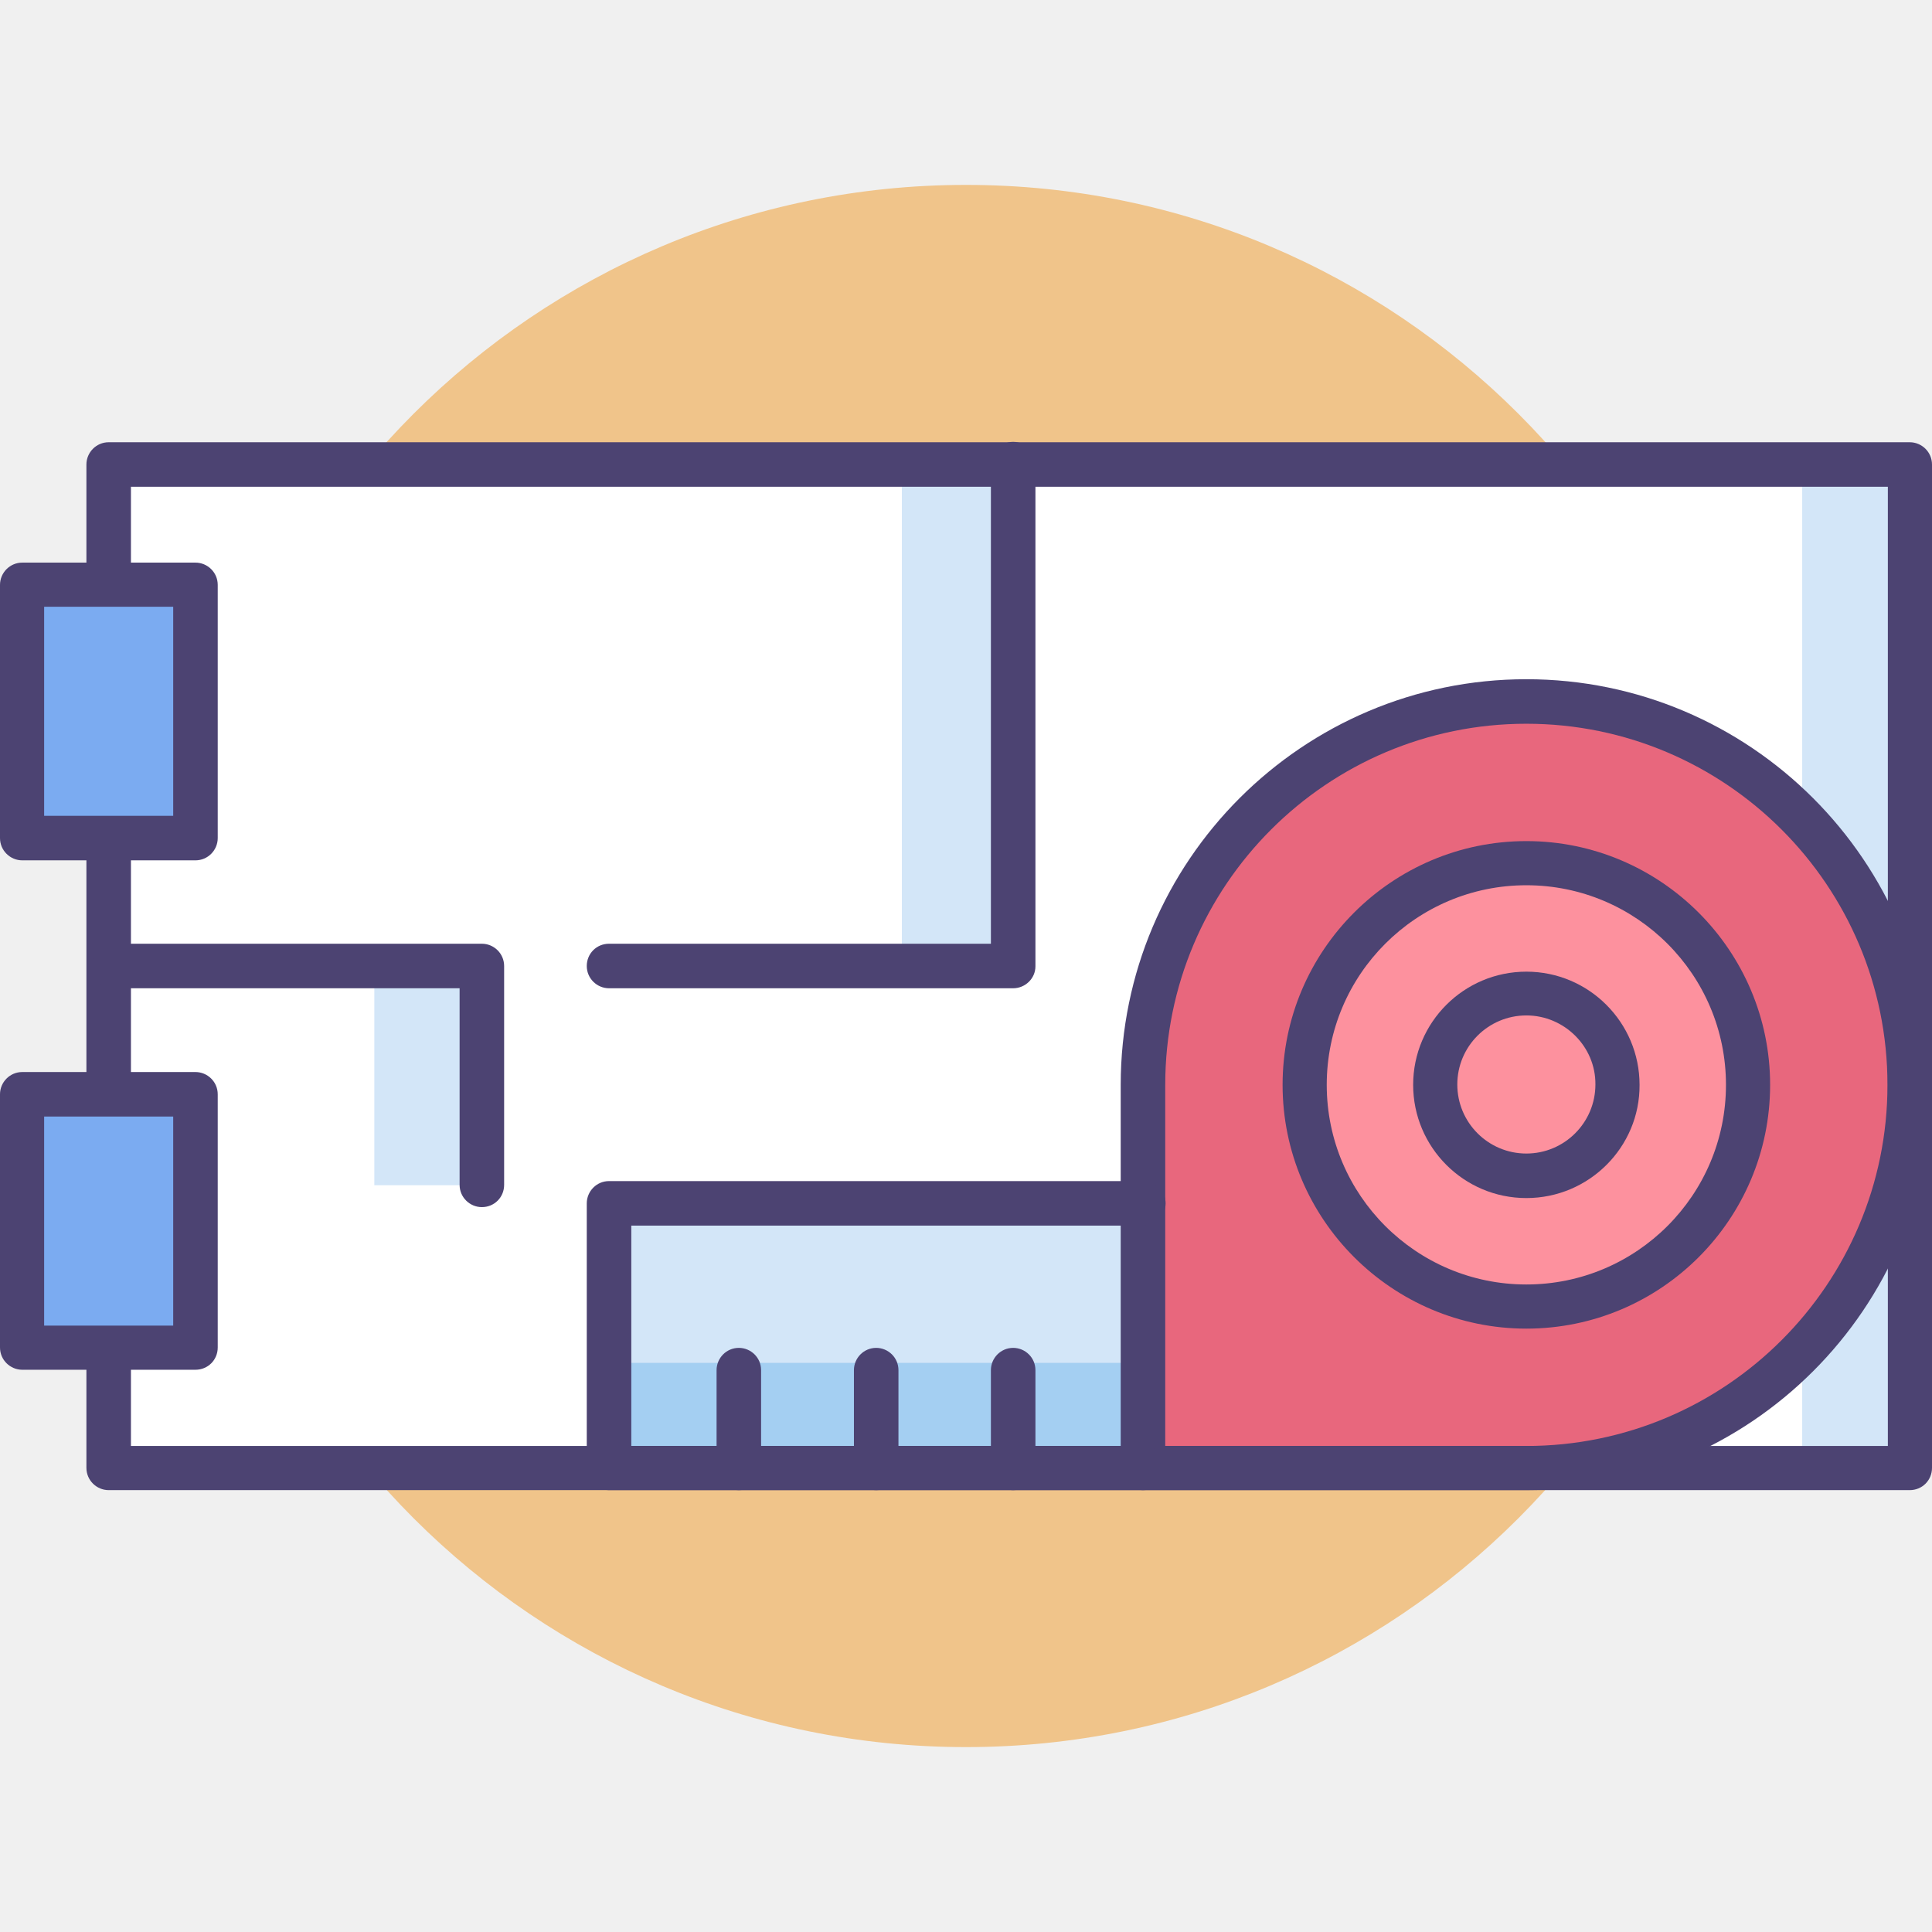
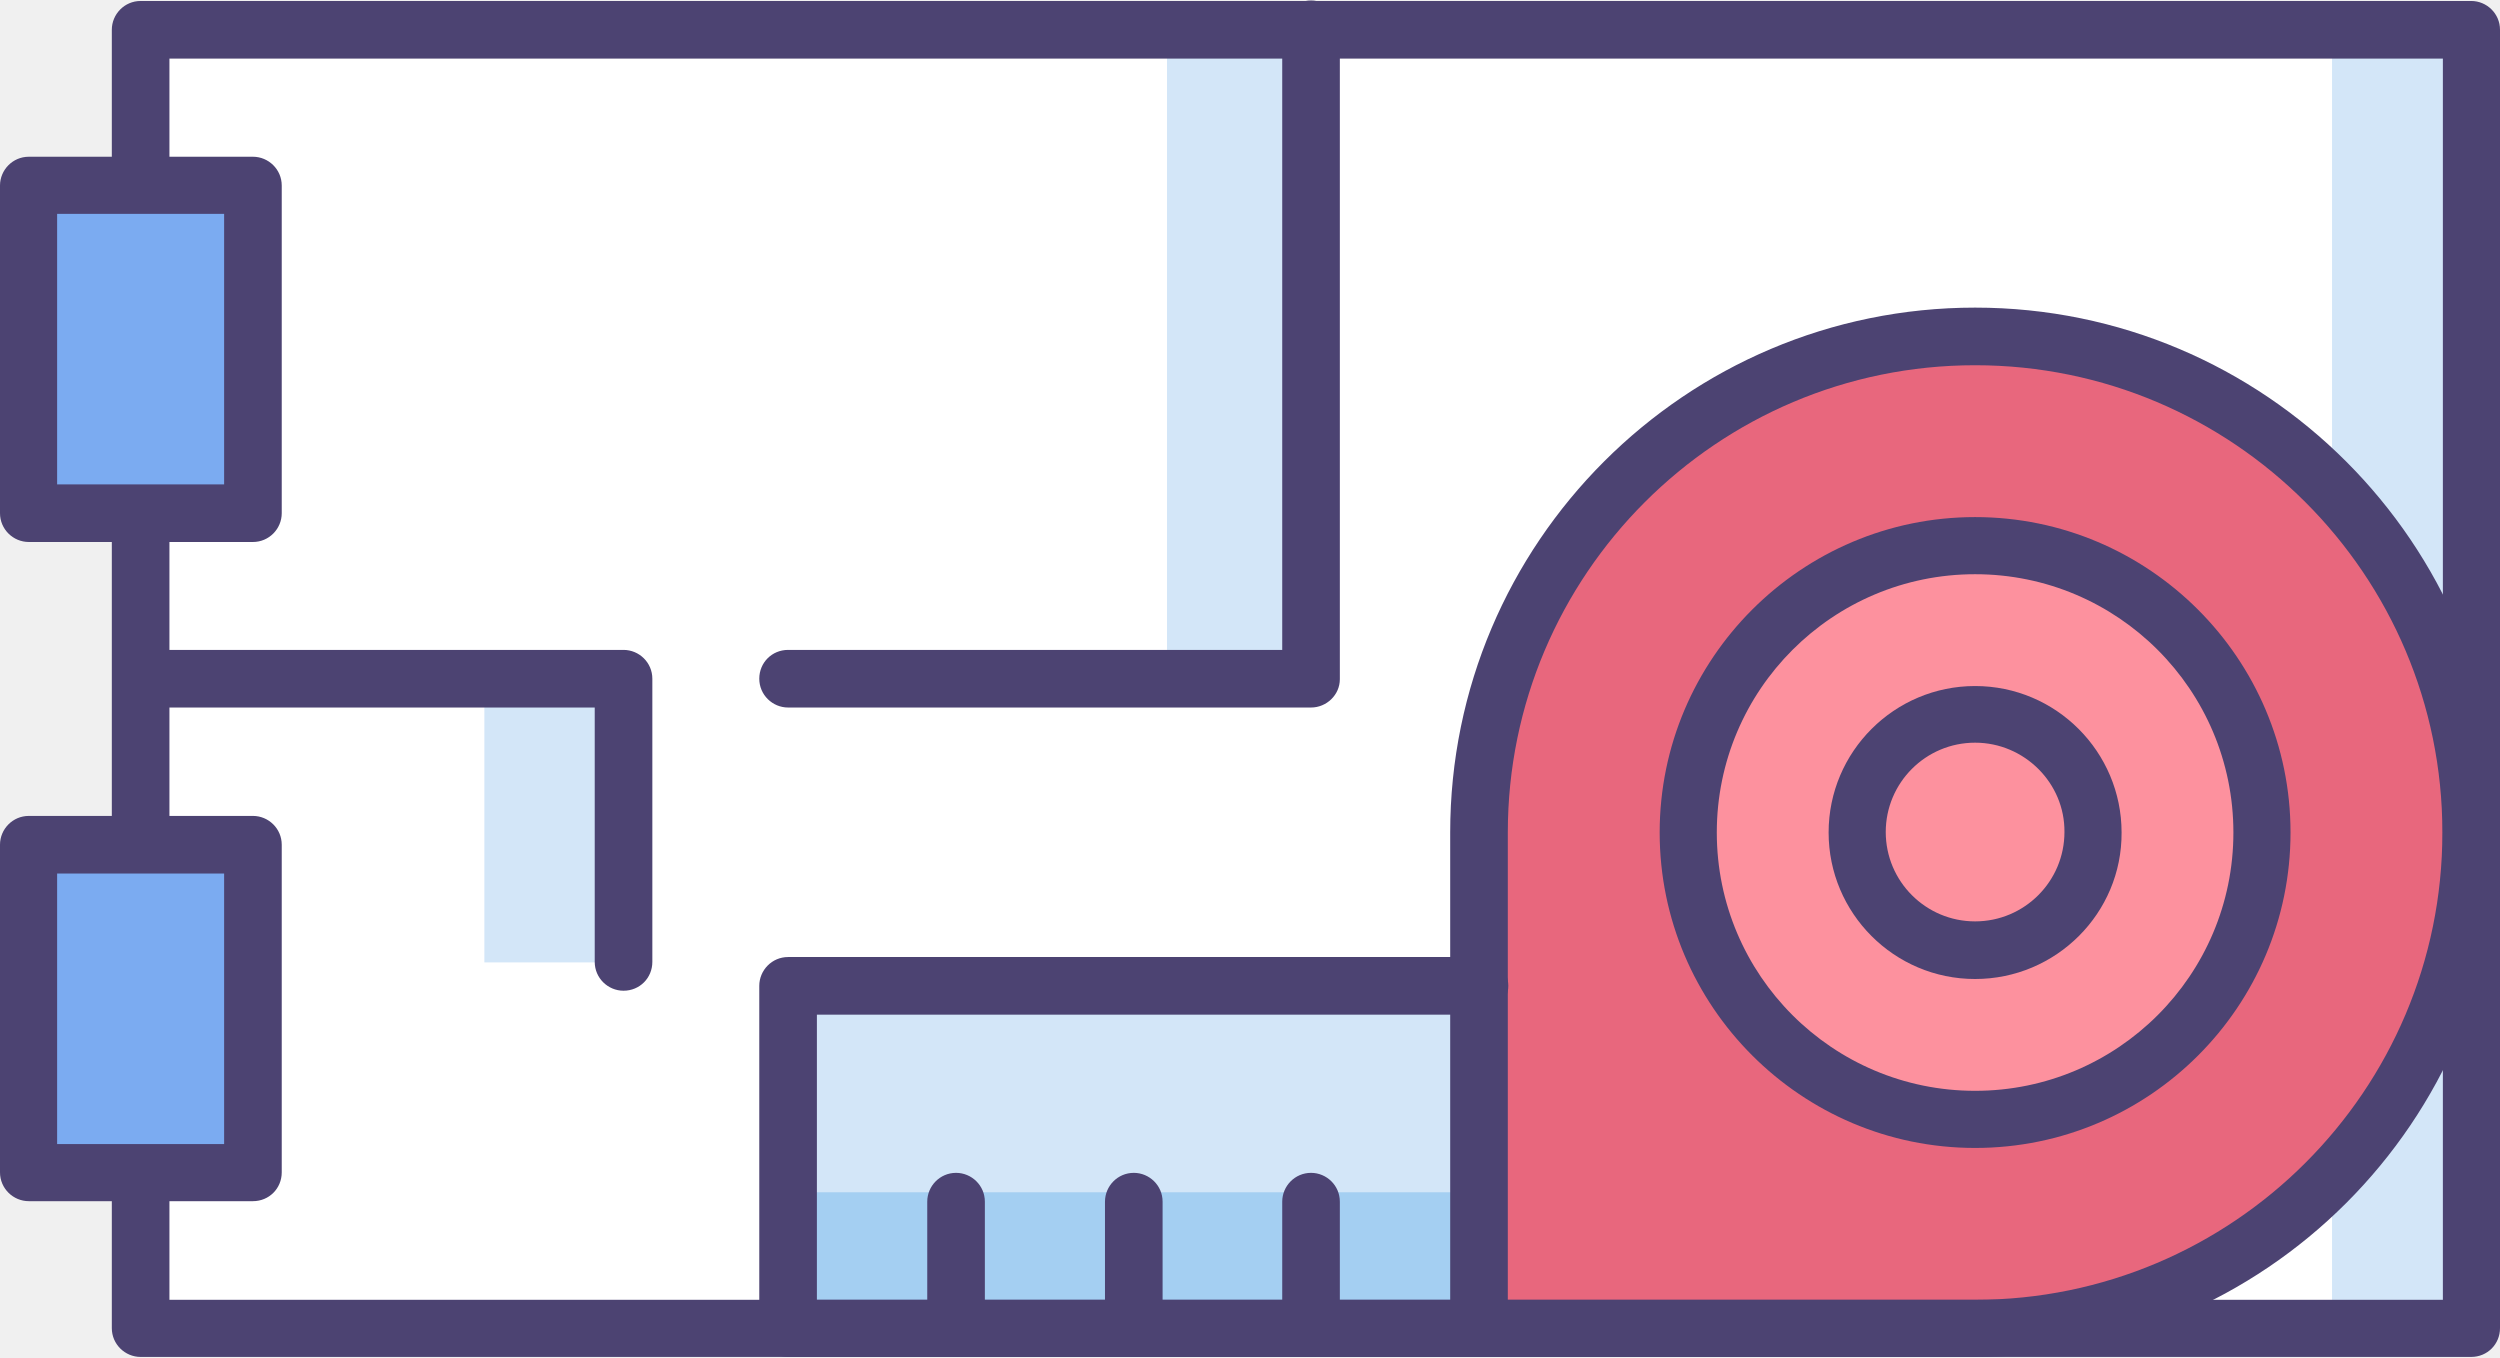
- <svg xmlns="http://www.w3.org/2000/svg" version="1.1" id="Icon_Set" x="0px" y="0px" viewBox="0 0 512 512" style="enable-background:new 0 0 512 512;" xml:space="preserve">
-   <style type="text/css">
- 	.st0{fill:#FFFFFF;}
- 	.st1{fill:#F0C48A;}
- 	.st2{fill:#FD919E;}
- 	.st3{fill:#E8677D;}
- 	.st4{fill:#4C4372;}
- 	.st5{fill:#D3E6F8;}
- 	.st6{fill:#A4CFF2;}
- 	.st7{fill:#7BABF1;}
- 	.st8{fill:none;stroke:#4C4372;stroke-width:12;stroke-linecap:round;stroke-linejoin:round;stroke-miterlimit:10;}
- </style>
-   <g id="Building_Area_Measurement">
-     <g>
-       <circle class="st1" cx="256" cy="256" r="207" />
-       <g>
-         <g>
-           <rect x="28.8" y="123.1" class="st0" width="477.3" height="265.9" />
-         </g>
-         <g>
-           <rect x="477.6" y="123.6" class="st5" width="28.5" height="265.4" />
-         </g>
-         <g>
-           <g>
-             <path class="st3" d="M404.5,185.9c-56.1,0-101.6,45.5-101.6,101.6V389h101.6c56.1,0,101.6-45.5,101.6-101.6       S460.7,185.9,404.5,185.9z" />
+ <svg xmlns="http://www.w3.org/2000/svg" width="512px" height="278px" viewBox="0 0 512 278" version="1.1">
+   <defs />
+   <g id="Page-1" stroke="none" stroke-width="1" fill="none" fill-rule="evenodd">
+     <g id="Desktop-HD-Copy" transform="translate(-588, -692)" fill-rule="nonzero">
+       <g id="remote" transform="translate(588, 692)">
+         <g id="Group">
+           <rect id="Rectangle-path" fill="#FFFFFF" x="28.8" y="6.1" width="477.3" height="265.9" />
+           <rect id="Rectangle-path" fill="#D3E6F8" x="477.6" y="6.6" width="28.5" height="265.4" />
+           <g transform="translate(302, 68)">
+             <path d="M102.5,0.9 C46.4,0.9 0.9,46.4 0.9,102.5 L0.9,204 L102.5,204 C158.6,204 204.1,158.5 204.1,102.4 C204.1,46.3 158.7,0.9 102.5,0.9 Z" id="Shape" fill="#E8677D" />
+             <circle id="Oval" fill="#A4CFF2" cx="102.5" cy="102.5" r="58.8" />
+             <circle id="Oval" fill="#A4CFF2" cx="102.5" cy="102.5" r="24.2" />
          </g>
-           <g>
-             <circle class="st6" cx="404.5" cy="287.5" r="58.8" />
-           </g>
-           <g>
-             <circle class="st6" cx="404.5" cy="287.5" r="24.2" />
-           </g>
-         </g>
-         <g>
-           <circle class="st2" cx="404.5" cy="287.5" r="58.8" />
-         </g>
-         <g>
-           <polyline class="st5" points="302.9,318.9 161.4,318.9 161.4,389 302.9,389     " />
-         </g>
-         <g>
-           <rect x="239" y="123.4" class="st5" width="28.5" height="132.7" />
-         </g>
-         <g>
-           <rect x="217.9" y="304.6" transform="matrix(6.123234e-17 -1 1 6.123234e-17 -143.2384 607.5754)" class="st6" width="28.5" height="141.6" />
-         </g>
-         <g>
-           <rect x="99.2" y="256.1" class="st5" width="28.5" height="58" />
-         </g>
-         <g>
-           <path class="st4" d="M506.1,394.9H28.8c-3.2,0-5.9-2.6-5.9-5.9V123.1c0-3.2,2.6-5.9,5.9-5.9h477.3c3.2,0,5.9,2.6,5.9,5.9V389      C512,392.3,509.4,394.9,506.1,394.9z M34.7,383.2h465.6V129H34.7V383.2z" />
-         </g>
-         <g>
-           <rect x="5.9" y="155" class="st7" width="45.9" height="67.1" />
-         </g>
-         <g>
-           <rect x="5.9" y="290.1" class="st7" width="45.9" height="67.1" />
-         </g>
-         <g>
-           <path class="st4" d="M127.7,319.9c-3.2,0-5.9-2.6-5.9-5.9v-52.1H30.2c-3.2,0-5.9-2.6-5.9-5.9s2.6-5.9,5.9-5.9h97.5      c3.2,0,5.9,2.6,5.9,5.9v58C133.6,317.3,131,319.9,127.7,319.9z" />
-         </g>
-         <g>
-           <path class="st4" d="M404.5,394.9H302.9c-3.2,0-5.9-2.6-5.9-5.9V287.5c0-59.3,48.2-107.5,107.5-107.5      c59.3,0,107.5,48.2,107.5,107.5C512,346.7,463.8,394.9,404.5,394.9z M308.8,383.2h95.7c52.8,0,95.7-42.9,95.7-95.7      c0-52.8-42.9-95.7-95.7-95.7c-52.8,0-95.7,42.9-95.7,95.7V383.2z" />
-         </g>
-         <g>
-           <path class="st4" d="M404.5,352.1c-35.6,0-64.6-29-64.6-64.6s29-64.6,64.6-64.6c35.6,0,64.6,29,64.6,64.6      S440.2,352.1,404.5,352.1z M404.5,234.6c-29.2,0-52.9,23.7-52.9,52.9s23.7,52.9,52.9,52.9c29.2,0,52.9-23.7,52.9-52.9      S433.7,234.6,404.5,234.6z" />
-         </g>
-         <g>
-           <circle class="st2" cx="404.5" cy="287.5" r="24.2" />
-         </g>
-         <g>
-           <path class="st4" d="M302.9,394.9H161.4c-3.2,0-5.9-2.6-5.9-5.9v-70.1c0-3.2,2.6-5.9,5.9-5.9h141.6c3.2,0,5.9,2.6,5.9,5.9      c0,3.2-2.6,5.9-5.9,5.9H167.3v58.4h135.7c3.2,0,5.9,2.6,5.9,5.9S306.2,394.9,302.9,394.9z" />
-         </g>
-         <g>
-           <path class="st4" d="M51.8,228H5.9c-3.2,0-5.9-2.6-5.9-5.9V155c0-3.2,2.6-5.9,5.9-5.9h45.9c3.2,0,5.9,2.6,5.9,5.9v67.1      C57.7,225.3,55.1,228,51.8,228z M11.7,216.2h34.2v-55.4H11.7V216.2z" />
-         </g>
-         <g>
-           <path class="st4" d="M51.8,363H5.9c-3.2,0-5.9-2.6-5.9-5.9v-67.1c0-3.2,2.6-5.9,5.9-5.9h45.9c3.2,0,5.9,2.6,5.9,5.9v67.1      C57.7,360.4,55.1,363,51.8,363z M11.7,351.3h34.2v-55.4H11.7V351.3z" />
-         </g>
-         <g>
-           <path class="st4" d="M195.8,394.9c-3.2,0-5.9-2.6-5.9-5.9v-25.9c0-3.2,2.6-5.9,5.9-5.9c3.2,0,5.9,2.6,5.9,5.9V389      C201.7,392.3,199.1,394.9,195.8,394.9z" />
-         </g>
-         <g>
-           <path class="st4" d="M232.2,394.9c-3.2,0-5.9-2.6-5.9-5.9v-25.9c0-3.2,2.6-5.9,5.9-5.9c3.2,0,5.9,2.6,5.9,5.9V389      C238,392.3,235.4,394.9,232.2,394.9z" />
-         </g>
-         <g>
-           <path class="st4" d="M268.5,394.9c-3.2,0-5.9-2.6-5.9-5.9v-25.9c0-3.2,2.6-5.9,5.9-5.9c3.2,0,5.9,2.6,5.9,5.9V389      C274.4,392.3,271.7,394.9,268.5,394.9z" />
-         </g>
-         <g>
-           <path class="st4" d="M268.5,261.9H161.4c-3.2,0-5.9-2.6-5.9-5.9s2.6-5.9,5.9-5.9h101.2V123c0-3.2,2.6-5.9,5.9-5.9      c3.2,0,5.9,2.6,5.9,5.9v133.1C274.4,259.3,271.7,261.9,268.5,261.9z" />
-         </g>
-         <g>
-           <path class="st4" d="M404.5,317.5c-16.6,0-30-13.5-30-30c0-16.6,13.5-30,30-30c16.6,0,30,13.5,30,30      C434.6,304,421.1,317.5,404.5,317.5z M404.5,269.1c-10.1,0-18.3,8.2-18.3,18.3c0,10.1,8.2,18.3,18.3,18.3      c10.1,0,18.3-8.2,18.3-18.3C422.9,277.4,414.6,269.1,404.5,269.1z" />
+           <circle id="Oval" fill="#FD919E" cx="404.5" cy="170.5" r="58.8" />
+           <polyline id="Shape" fill="#D3E6F8" points="302.9 201.9 161.4 201.9 161.4 272 302.9 272" />
+           <rect id="Rectangle-path" fill="#D3E6F8" x="239" y="6.4" width="28.5" height="132.7" />
+           <rect id="Rectangle-path" fill="#A4CFF2" transform="translate(232.1616, 258.4254) rotate(-90) translate(-232.1616, -258.4254) " x="217.912" y="187.625" width="28.5" height="141.6" />
+           <rect id="Rectangle-path" fill="#D3E6F8" x="99.2" y="139.1" width="28.5" height="58" />
+           <path d="M506.1,277.9 L28.8,277.9 C25.6,277.9 22.9,275.3 22.9,272 L22.9,6.1 C22.9,2.9 25.5,0.2 28.8,0.2 L506.1,0.2 C509.3,0.2 512,2.8 512,6.1 L512,272 C512,275.3 509.4,277.9 506.1,277.9 Z M34.7,266.2 L500.3,266.2 L500.3,12 L34.7,12 L34.7,266.2 Z" id="Shape" fill="#4C4372" />
+           <rect id="Rectangle-path" fill="#7BABF1" x="5.9" y="38" width="45.9" height="67.1" />
+           <rect id="Rectangle-path" fill="#7BABF1" x="5.9" y="173.1" width="45.9" height="67.1" />
+           <path d="M127.7,202.9 C124.5,202.9 121.8,200.3 121.8,197 L121.8,144.9 L30.2,144.9 C27,144.9 24.3,142.3 24.3,139 C24.3,135.7 26.9,133.1 30.2,133.1 L127.7,133.1 C130.9,133.1 133.6,135.7 133.6,139 L133.6,197 C133.6,200.3 131,202.9 127.7,202.9 Z" id="Shape" fill="#4C4372" />
+           <path d="M404.5,277.9 L302.9,277.9 C299.7,277.9 297,275.3 297,272 L297,170.5 C297,111.2 345.2,63 404.5,63 C463.8,63 512,111.2 512,170.5 C512,229.7 463.8,277.9 404.5,277.9 Z M308.8,266.2 L404.5,266.2 C457.3,266.2 500.2,223.3 500.2,170.5 C500.2,117.7 457.3,74.8 404.5,74.8 C351.7,74.8 308.8,117.7 308.8,170.5 L308.8,266.2 Z" id="Shape" fill="#4C4372" />
+           <path d="M404.5,235.1 C368.9,235.1 339.9,206.1 339.9,170.5 C339.9,134.9 368.9,105.9 404.5,105.9 C440.1,105.9 469.1,134.9 469.1,170.5 C469.1,206.1 440.2,235.1 404.5,235.1 Z M404.5,117.6 C375.3,117.6 351.6,141.3 351.6,170.5 C351.6,199.7 375.3,223.4 404.5,223.4 C433.7,223.4 457.4,199.7 457.4,170.5 C457.4,141.3 433.7,117.6 404.5,117.6 Z" id="Shape" fill="#4C4372" />
+           <circle id="Oval" fill="#FD919E" cx="404.5" cy="170.5" r="24.2" />
+           <path d="M302.9,277.9 L161.4,277.9 C158.2,277.9 155.5,275.3 155.5,272 L155.5,201.9 C155.5,198.7 158.1,196 161.4,196 L303,196 C306.2,196 308.9,198.6 308.9,201.9 C308.9,205.1 306.3,207.8 303,207.8 L167.3,207.8 L167.3,266.2 L303,266.2 C306.2,266.2 308.9,268.8 308.9,272.1 C308.9,275.4 306.2,277.9 302.9,277.9 Z" id="Shape" fill="#4C4372" />
+           <path d="M51.8,111 L5.9,111 C2.7,111 0,108.4 0,105.1 L0,38 C0,34.8 2.6,32.1 5.9,32.1 L51.8,32.1 C55,32.1 57.7,34.7 57.7,38 L57.7,105.1 C57.7,108.3 55.1,111 51.8,111 Z M11.7,99.2 L45.9,99.2 L45.9,43.8 L11.7,43.8 L11.7,99.2 Z" id="Shape" fill="#4C4372" />
+           <path d="M51.8,246 L5.9,246 C2.7,246 0,243.4 0,240.1 L0,173 C0,169.8 2.6,167.1 5.9,167.1 L51.8,167.1 C55,167.1 57.7,169.7 57.7,173 L57.7,240.1 C57.7,243.4 55.1,246 51.8,246 Z M11.7,234.3 L45.9,234.3 L45.9,178.9 L11.7,178.9 L11.7,234.3 Z" id="Shape" fill="#4C4372" />
+           <path d="M195.8,277.9 C192.6,277.9 189.9,275.3 189.9,272 L189.9,246.1 C189.9,242.9 192.5,240.2 195.8,240.2 C199,240.2 201.7,242.8 201.7,246.1 L201.7,272 C201.7,275.3 199.1,277.9 195.8,277.9 Z" id="Shape" fill="#4C4372" />
+           <path d="M232.2,277.9 C229,277.9 226.3,275.3 226.3,272 L226.3,246.1 C226.3,242.9 228.9,240.2 232.2,240.2 C235.4,240.2 238.1,242.8 238.1,246.1 L238.1,272 C238,275.3 235.4,277.9 232.2,277.9 Z" id="Shape" fill="#4C4372" />
+           <path d="M268.5,277.9 C265.3,277.9 262.6,275.3 262.6,272 L262.6,246.1 C262.6,242.9 265.2,240.2 268.5,240.2 C271.7,240.2 274.4,242.8 274.4,246.1 L274.4,272 C274.4,275.3 271.7,277.9 268.5,277.9 Z" id="Shape" fill="#4C4372" />
+           <path d="M268.5,144.9 L161.4,144.9 C158.2,144.9 155.5,142.3 155.5,139 C155.5,135.7 158.1,133.1 161.4,133.1 L262.6,133.1 L262.6,6 C262.6,2.8 265.2,0.1 268.5,0.1 C271.7,0.1 274.4,2.7 274.4,6 L274.4,139.1 C274.4,142.3 271.7,144.9 268.5,144.9 Z" id="Shape" fill="#4C4372" />
+           <path d="M404.5,200.5 C387.9,200.5 374.5,187 374.5,170.5 C374.5,153.9 388,140.5 404.5,140.5 C421.1,140.5 434.5,154 434.5,170.5 C434.6,187 421.1,200.5 404.5,200.5 Z M404.5,152.1 C394.4,152.1 386.2,160.3 386.2,170.4 C386.2,180.5 394.4,188.7 404.5,188.7 C414.6,188.7 422.8,180.5 422.8,170.4 C422.9,160.4 414.6,152.1 404.5,152.1 Z" id="Shape" fill="#4C4372" />
        </g>
      </g>
    </g>
  </g>
</svg>
